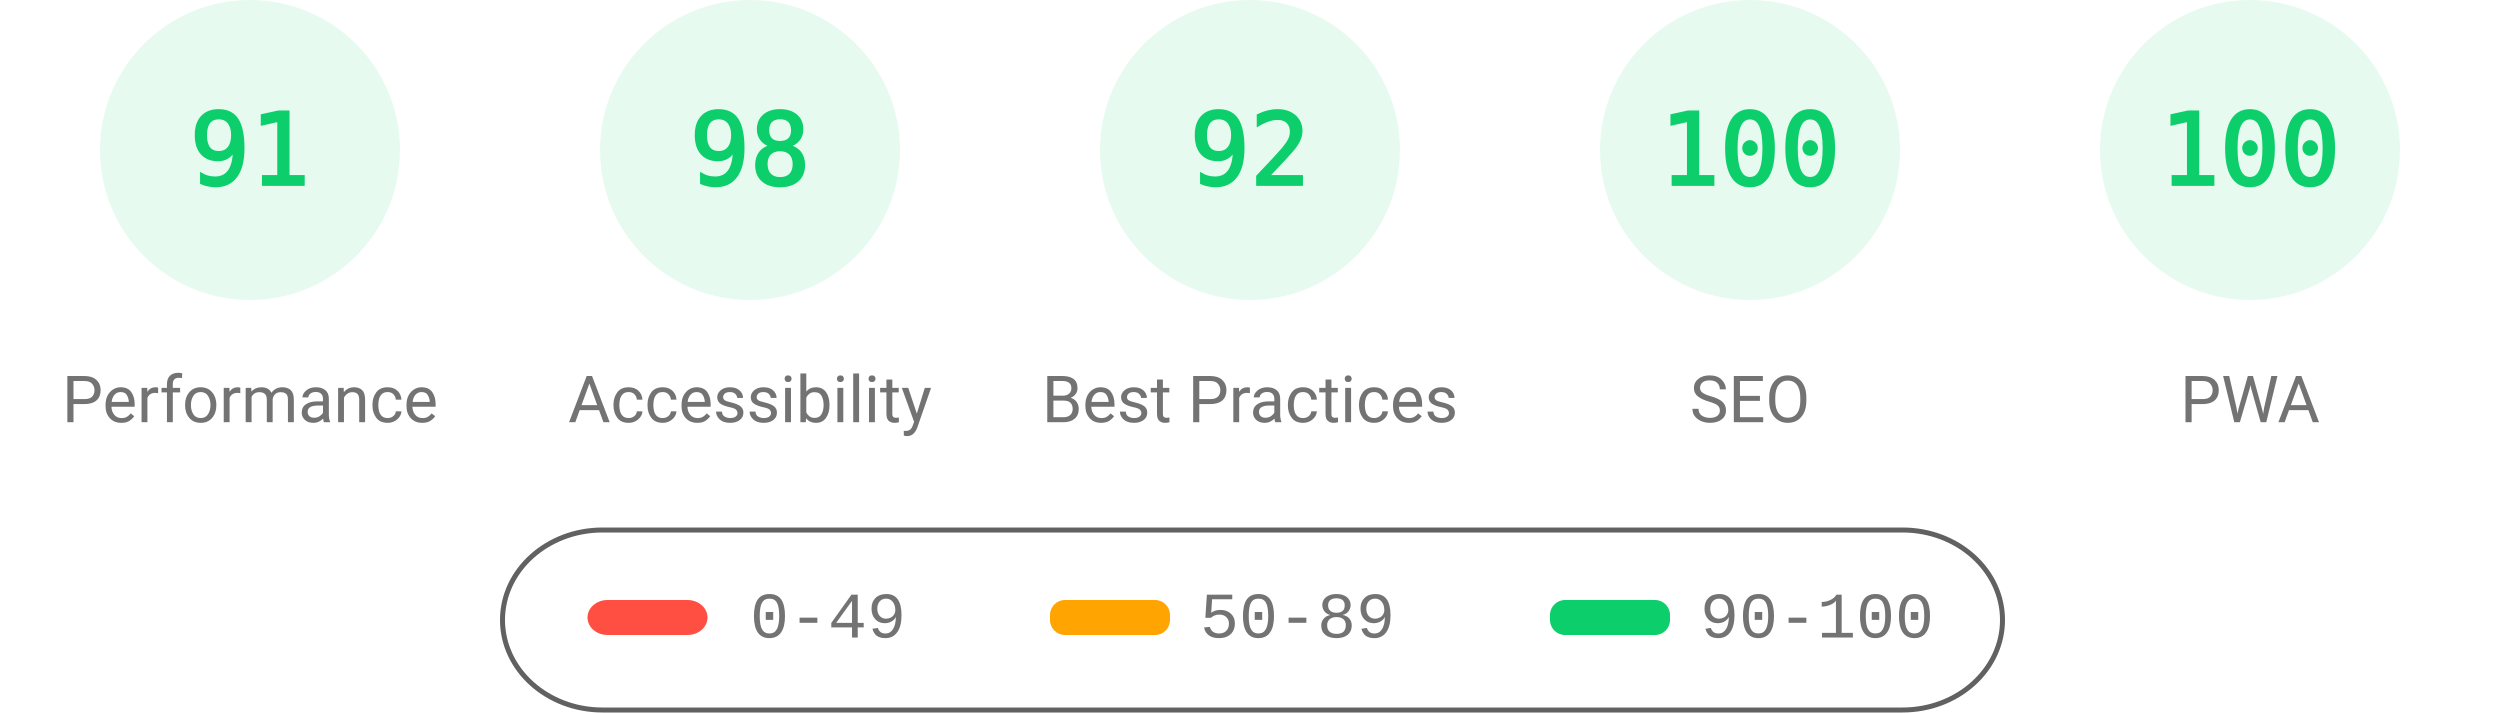
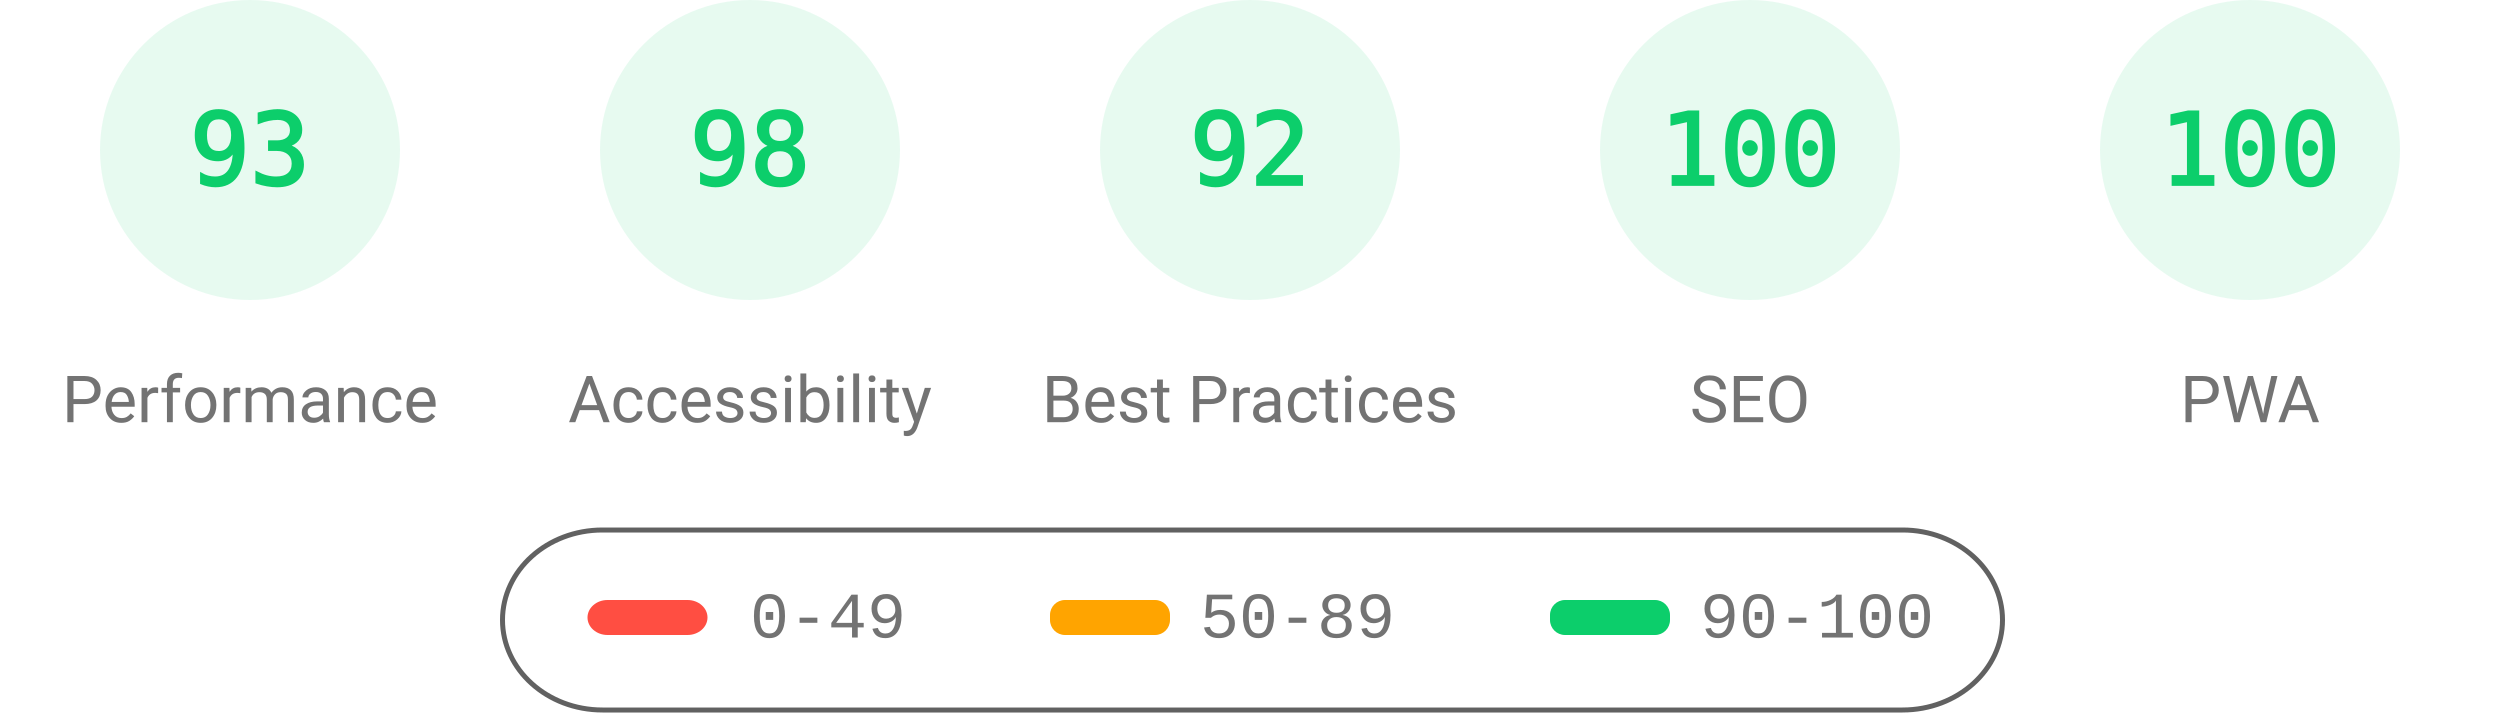
<svg xmlns="http://www.w3.org/2000/svg" fill="none" width="1000" height="285">
  <style>.gauge-base{opacity:.1}.gauge-arc{fill:none;animation-delay:250ms;stroke-linecap:round;transform:rotate(-90deg);transform-origin:100px 60px;animation:load-gauge 1s ease forwards}.guage-text{font-size:40px;font-family:monospace;text-align:center}.guage-red{color:#ff4e42;fill:#ff4e42;stroke:#ff4e42}.guage-orange{color:#ffa400;fill:#ffa400;stroke:#ffa400}.guage-green{color:#0cce6b;fill:#0cce6b;stroke:#0cce6b}.guage-undefined{color:#5c5c5c;fill:#5c5c5c;stroke:#5c5c5c}.guage-title{color:#737373;fill:#737373;stroke:none;font-size:26px;line-height:26px;font-family:Roboto,Halvetica,Arial,sans-serif}@keyframes load-gauge{from{stroke-dasharray:0 352.858}}</style>
  <svg class="guage-div guage-perf guage-green" viewBox="0 0 200 200" width="200" height="200">
    <circle class="gauge-base" r="56" cx="100" cy="60" stroke-width="8" />
-     <circle class="gauge-arc guage-arc-1" r="56" cx="100" cy="60" stroke-width="8" style="stroke-dasharray:320.191,351.858" />
-     <text class="guage-text" x="100" y="60" alignment-baseline="central" dominant-baseline="central" text-anchor="middle">91</text>
+     <circle class="gauge-arc guage-arc-1" r="56" cx="100" cy="60" stroke-width="8" style="stroke-dasharray:327.228,351.858" />
+     <text class="guage-text" x="100" y="60" alignment-baseline="central" dominant-baseline="central" text-anchor="middle">93</text>
    <text class="guage-title" x="100" y="160" alignment-baseline="central" dominant-baseline="central" text-anchor="middle">Performance</text>
  </svg>
  <svg class="guage-div guage-acc guage-green" viewBox="0 0 200 200" width="200" height="200" x="200">
    <circle class="gauge-base" r="56" cx="100" cy="60" stroke-width="8" />
    <circle class="gauge-arc guage-arc-2" r="56" cx="100" cy="60" stroke-width="8" style="stroke-dasharray:344.821,351.858" />
    <text class="guage-text" x="100" y="60" alignment-baseline="central" dominant-baseline="central" text-anchor="middle">98</text>
    <text class="guage-title" x="100" y="160" alignment-baseline="central" dominant-baseline="central" text-anchor="middle">Accessibility</text>
  </svg>
  <svg class="guage-div guage-best guage-green" viewBox="0 0 200 200" width="200" height="200" x="400">
    <circle class="gauge-base" r="56" cx="100" cy="60" stroke-width="8" />
    <circle class="gauge-arc guage-arc-3" r="56" cx="100" cy="60" stroke-width="8" style="stroke-dasharray:323.709,351.858" />
    <text class="guage-text" x="100" y="60" alignment-baseline="central" dominant-baseline="central" text-anchor="middle">92</text>
    <text class="guage-title" x="100" y="160" alignment-baseline="central" dominant-baseline="central" text-anchor="middle">Best Practices</text>
  </svg>
  <svg class="guage-div guage-seo guage-green" viewBox="0 0 200 200" width="200" height="200" x="600">
    <circle class="gauge-base" r="56" cx="100" cy="60" stroke-width="8" />
    <circle class="gauge-arc guage-arc-4" r="56" cx="100" cy="60" stroke-width="8" style="stroke-dasharray:351.858,351.858" />
    <text class="guage-text" x="100" y="60" alignment-baseline="central" dominant-baseline="central" text-anchor="middle">100</text>
    <text class="guage-title" x="100" y="160" alignment-baseline="central" dominant-baseline="central" text-anchor="middle">SEO</text>
  </svg>
  <svg class="guage-div guage-pwa guage-green" viewBox="0 0 200 200" width="200" height="200" x="800">
    <circle class="gauge-base" r="56" cx="100" cy="60" stroke-width="8" />
    <circle class="gauge-arc guage-arc-4" r="56" cx="100" cy="60" stroke-width="8" style="stroke-dasharray:351.858,351.858" />
    <text class="guage-text" x="100" y="60" alignment-baseline="central" dominant-baseline="central" text-anchor="middle">100</text>
    <text class="guage-title" x="100" y="160" alignment-baseline="central" dominant-baseline="central" text-anchor="middle">PWA</text>
  </svg>
  <svg width="604" height="76" x="200" y="210">
    <path fill="none" id="canvas_background" d="M-1-1h604v80H-1z" />
    <rect fill-opacity="0" stroke="#616161" stroke-width="2" rx="40" id="svg_2" height="72" width="600" y="2" x="1" fill="#000" />
    <rect stroke="#000" rx="8" id="svg_3" height="14" width="48" y="30" x="35" stroke-opacity="null" stroke-width="0" fill="#ff4e42" />
    <rect stroke="#000" rx="6" id="svg_4" height="14" width="48" y="30" x="220" stroke-opacity="null" stroke-width="0" fill="#ffa400" />
    <rect stroke="#000" rx="6" id="svg_5" height="14" width="48" y="30" x="420" stroke-opacity="null" stroke-width="0" fill="#0cce6b" />
    <text xml:space="preserve" text-anchor="start" font-family="'Courier New', Courier, monospace" font-size="26" id="svg_6" y="45" x="100" stroke-opacity="null" stroke-width="0" stroke="#000" fill="#737373">0-49</text>
    <text xml:space="preserve" text-anchor="start" font-family="'Courier New', Courier, monospace" font-size="26" id="svg_7" y="45" x="280" stroke-opacity="null" stroke-width="0" stroke="#000" fill="#737373">50-89</text>
    <text xml:space="preserve" text-anchor="start" font-family="'Courier New', Courier, monospace" font-size="26" id="svg_8" y="45" x="480" stroke-opacity="null" stroke-width="0" stroke="#000" fill="#737373">90-100</text>
  </svg>
</svg>
